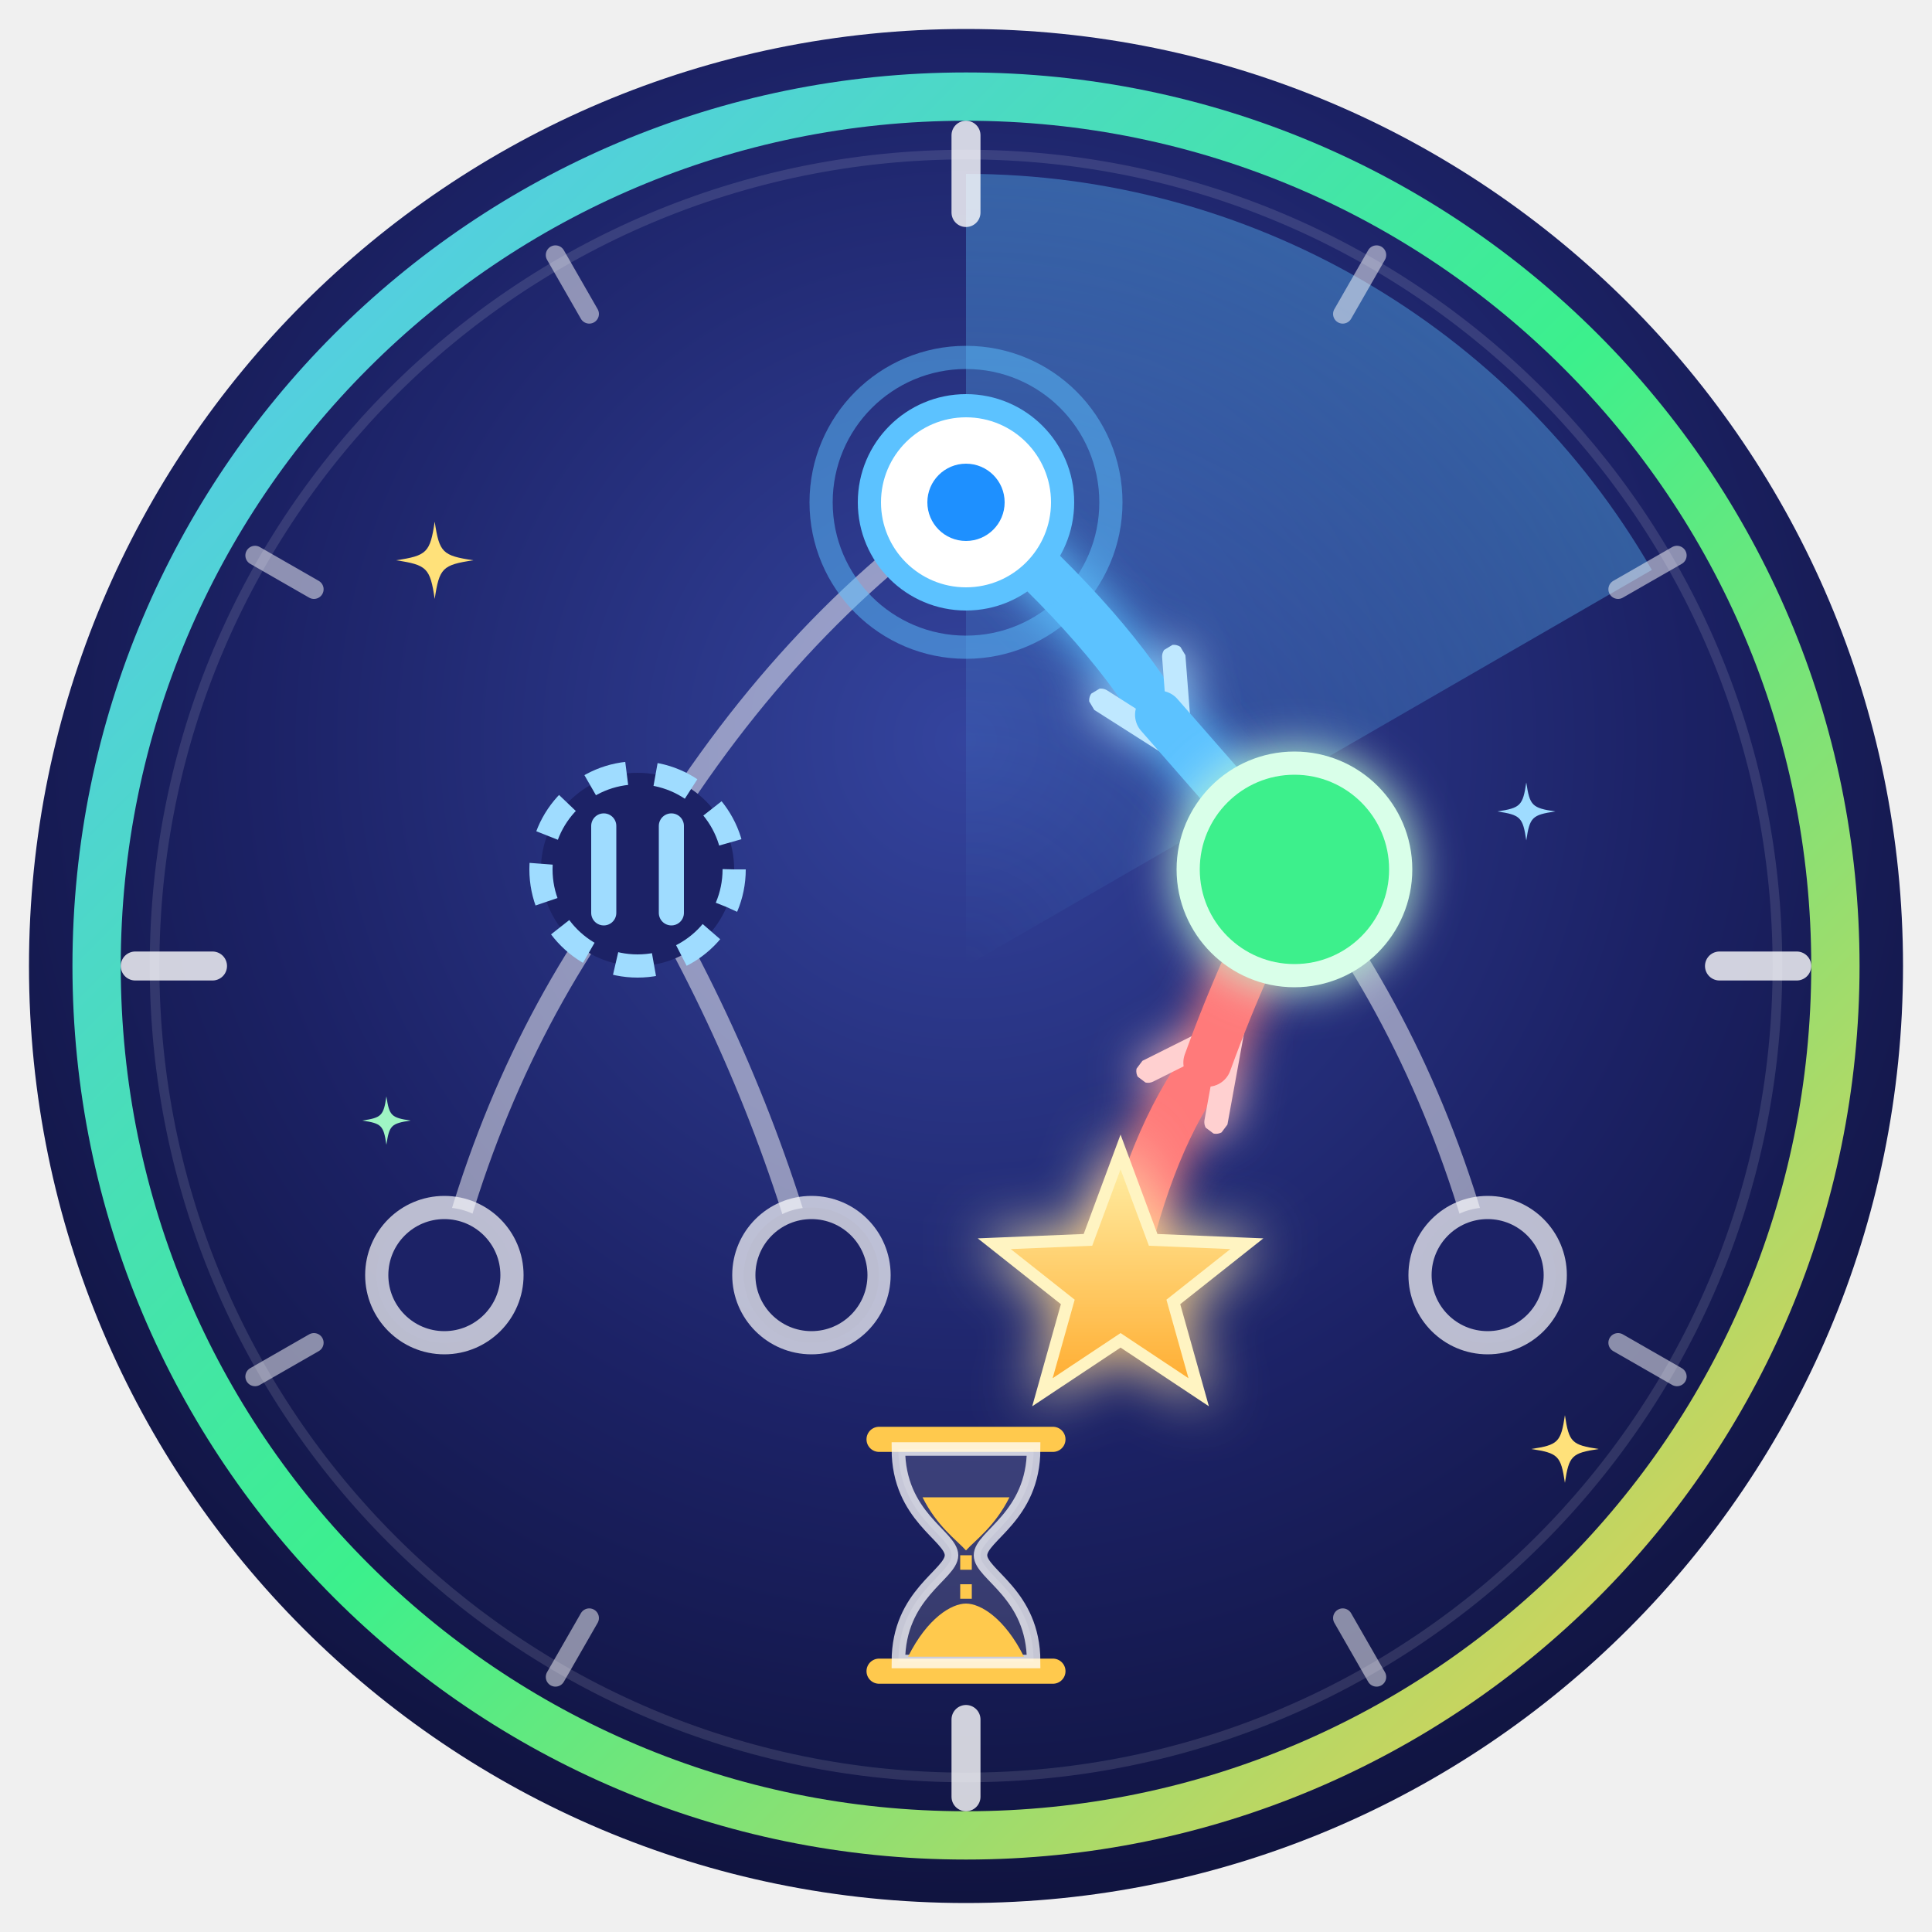
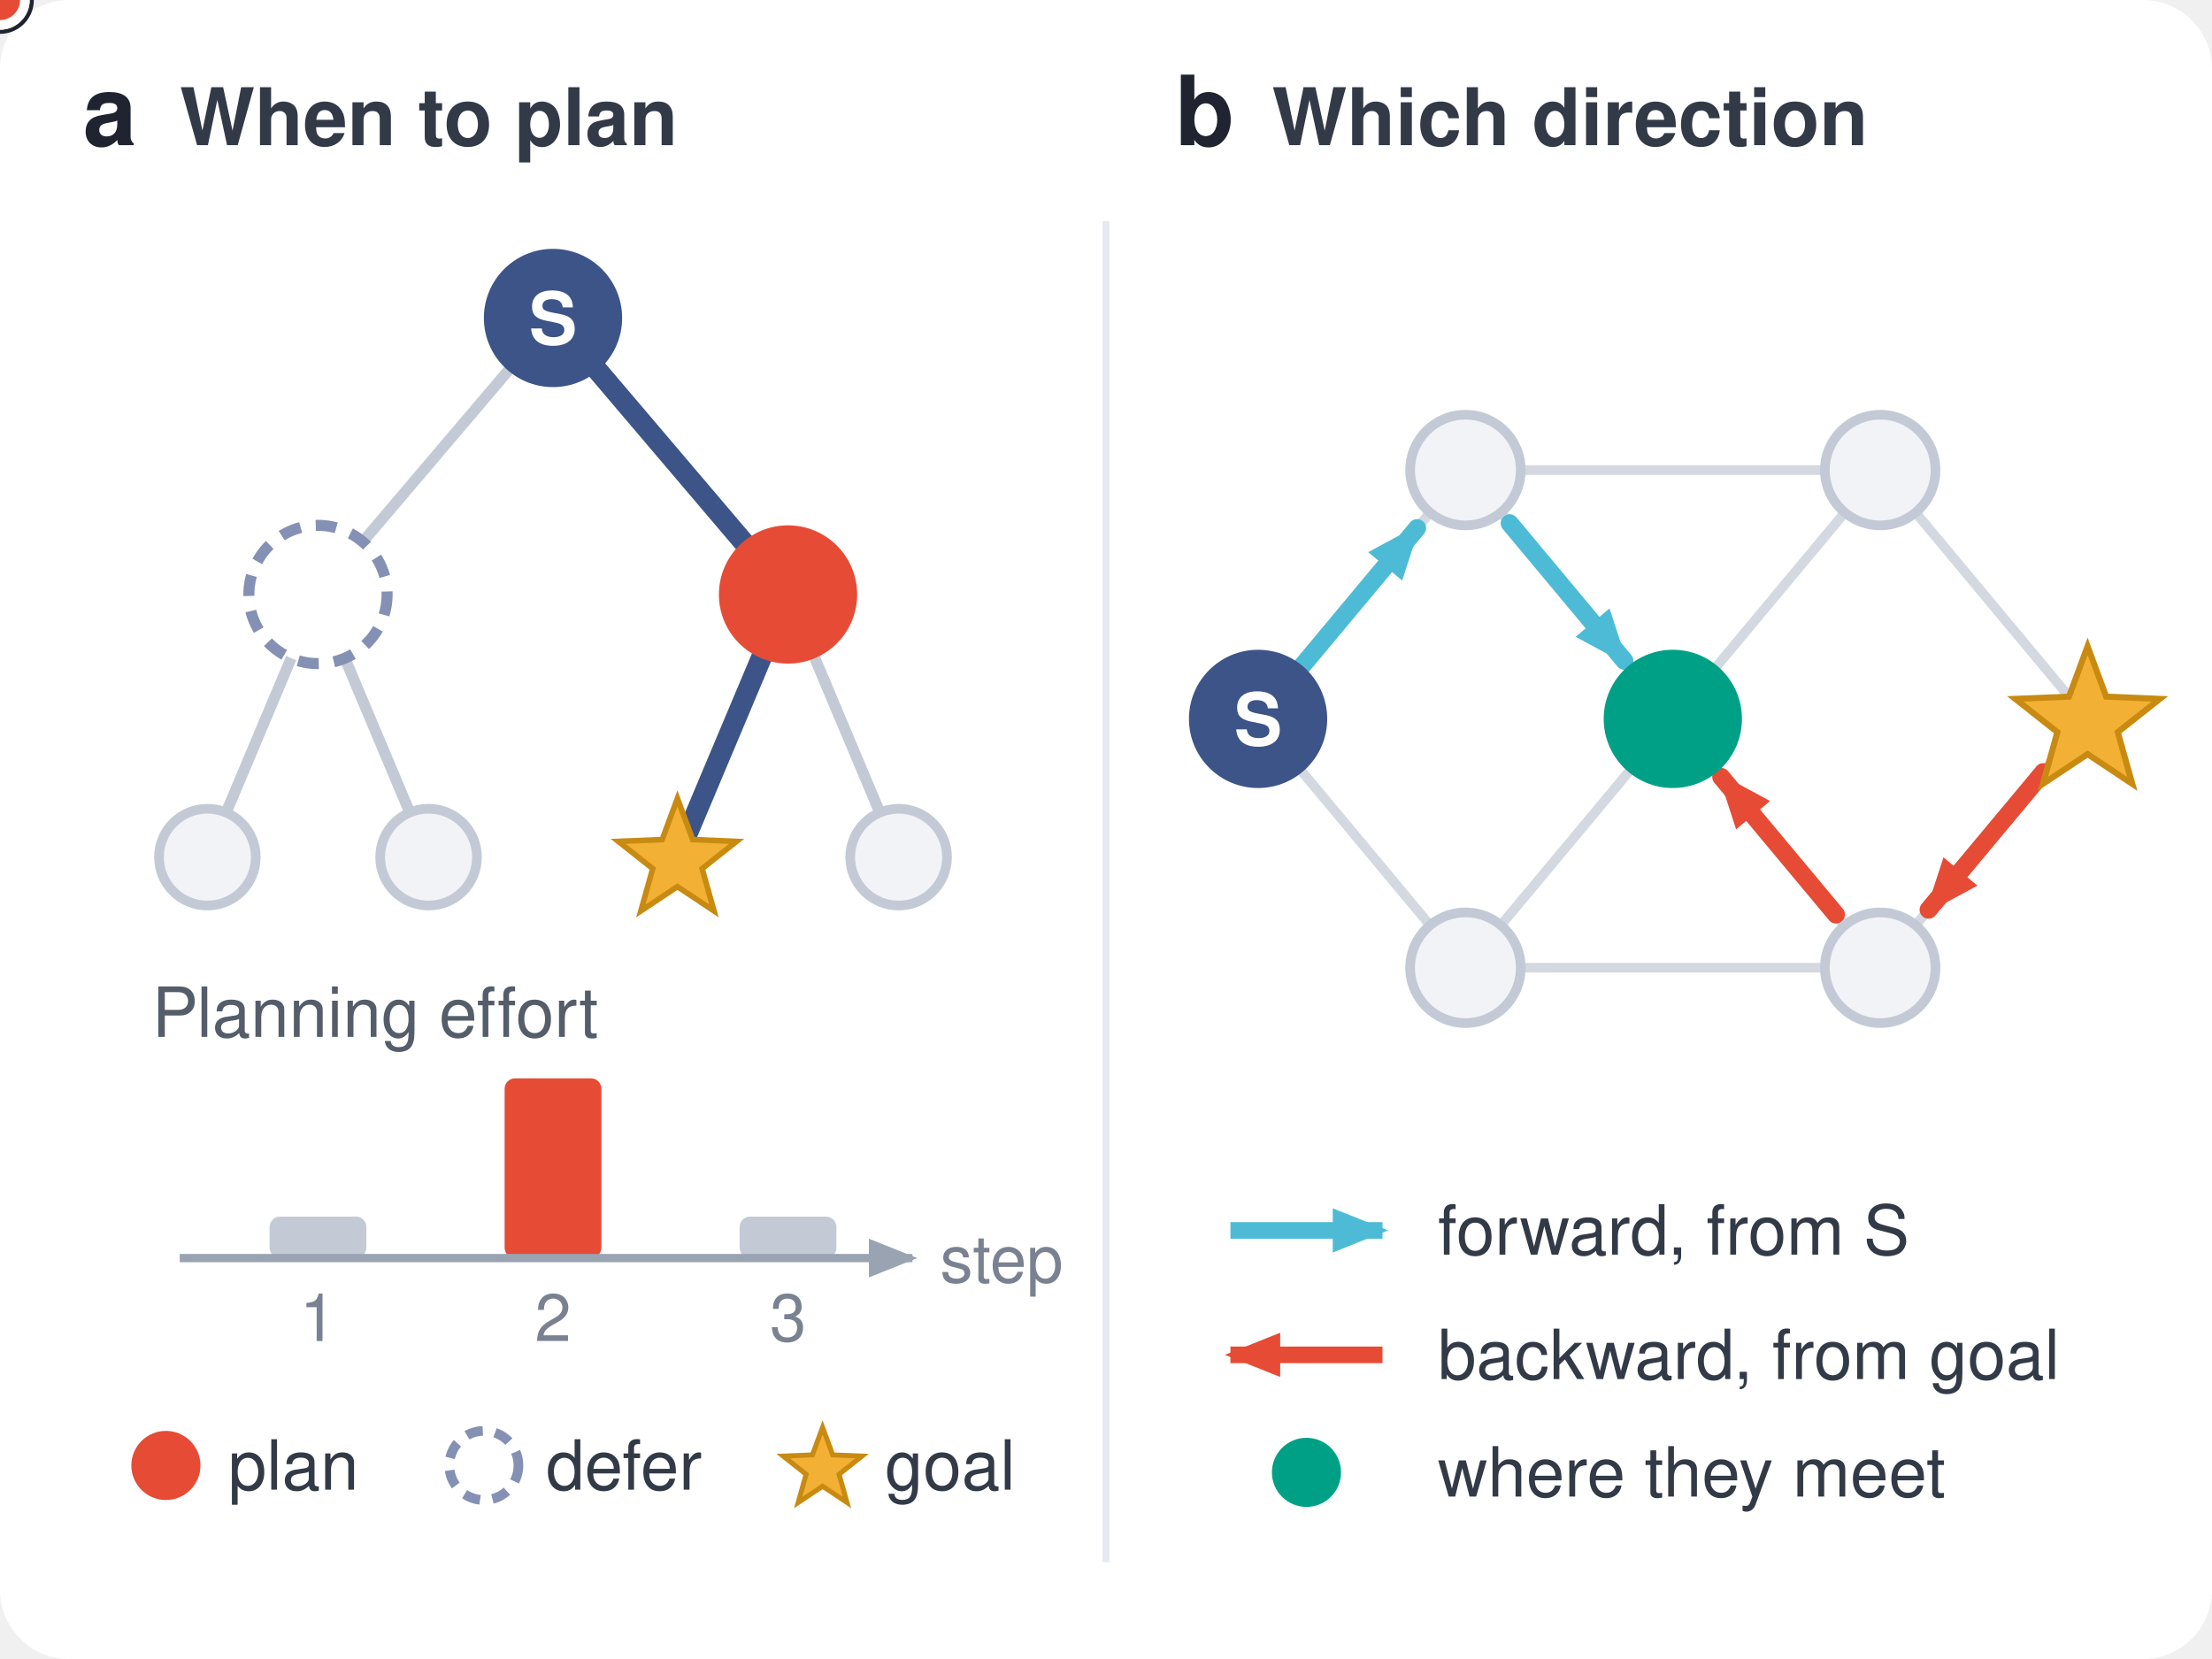
- <svg xmlns="http://www.w3.org/2000/svg" viewBox="0 0 200 200" width="200" height="200">
+ <svg xmlns="http://www.w3.org/2000/svg" viewBox="0 0 320 240" width="320" height="240" font-family="'Helvetica Neue', Helvetica, Arial, sans-serif">
  <defs>
-     <radialGradient id="pe-bg" cx="50%" cy="38%" r="68%">
-       <stop offset="0" stop-color="#34449e" />
-       <stop offset=".55" stop-color="#1c2266" />
-       <stop offset="1" stop-color="#0d1036" />
-     </radialGradient>
-     <linearGradient id="pe-ring" x1="0" y1="0" x2="1" y2="1">
-       <stop offset="0" stop-color="#5cc2ff" />
-       <stop offset=".5" stop-color="#3cf08c" />
-       <stop offset="1" stop-color="#ffc94d" />
-     </linearGradient>
-     <linearGradient id="pe-gold" x1="0" y1="0" x2="0" y2="1">
-       <stop offset="0" stop-color="#fff0a8" />
-       <stop offset="1" stop-color="#ffab2e" />
-     </linearGradient>
-     <radialGradient id="pe-sweep" cx="100" cy="100" r="82" gradientUnits="userSpaceOnUse">
-       <stop offset="0" stop-color="#5cc2ff" stop-opacity="0" />
-       <stop offset="1" stop-color="#5cc2ff" stop-opacity=".38" />
-     </radialGradient>
-     <filter id="pe-glow" x="-60%" y="-60%" width="220%" height="220%">
-       <feGaussianBlur stdDeviation="2.4" result="b" />
-       <feMerge>
-         <feMergeNode in="b" />
-         <feMergeNode in="SourceGraphic" />
-       </feMerge>
-     </filter>
-     <marker id="pe-fwd" viewBox="0 0 10 10" refX="5" refY="5" markerUnits="userSpaceOnUse" markerWidth="11" markerHeight="11" orient="auto">
-       <path d="M1 1 L9 5 L1 9" fill="none" stroke="#bfe8ff" stroke-width="2.2" stroke-linecap="round" stroke-linejoin="round" />
+     <marker id="pe-blue" viewBox="0 0 10 10" refX="9" refY="5" markerUnits="userSpaceOnUse" markerWidth="8" markerHeight="8" orient="auto">
+       <path d="M0 1 L10 5 L0 9 Z" fill="#4DBBD5" />
    </marker>
-     <marker id="pe-bwd" viewBox="0 0 10 10" refX="5" refY="5" markerUnits="userSpaceOnUse" markerWidth="11" markerHeight="11" orient="auto">
-       <path d="M1 1 L9 5 L1 9" fill="none" stroke="#ffd0d0" stroke-width="2.2" stroke-linecap="round" stroke-linejoin="round" />
+     <marker id="pe-red" viewBox="0 0 10 10" refX="9" refY="5" markerUnits="userSpaceOnUse" markerWidth="8" markerHeight="8" orient="auto">
+       <path d="M0 1 L10 5 L0 9 Z" fill="#E64B35" />
    </marker>
-     <path id="pe-star" d="M0 -11 L2.7 -3.72 L10.46 -3.4 L4.37 1.42 L6.47 8.9 L0 4.6 L-6.47 8.9 L-4.37 1.42 L-10.46 -3.4 L-2.7 -3.72 Z" />
-     <path id="pe-spark" d="M0 -5 C0.6 -1 1 -0.6 5 0 C1 0.6 0.6 1 0 5 C-0.6 1 -1 0.6 -5 0 C-1 -0.6 -0.6 -1 0 -5 Z" />
+     <marker id="pe-grey" viewBox="0 0 10 10" refX="9" refY="5" markerUnits="userSpaceOnUse" markerWidth="7" markerHeight="7" orient="auto">
+       <path d="M0 1 L10 5 L0 9 Z" fill="#9AA3B2" />
+     </marker>
+     <path id="pe-star" d="M0 -1 L0.245 -0.338 L0.951 -0.309 L0.397 0.129 L0.588 0.809 L0 0.418 L-0.588 0.809 L-0.397 0.129 L-0.951 -0.309 L-0.245 -0.338 Z" />
  </defs>
-   <circle cx="100" cy="100" r="97" fill="url(#pe-bg)" />
-   <path d="M100 100 L100 18 A82 82 0 0 1 171 59 Z" fill="url(#pe-sweep)">
-     <animateTransform attributeName="transform" type="rotate" from="0 100 100" to="360 100 100" dur="24s" repeatCount="indefinite" />
-   </path>
-   <circle cx="100" cy="100" r="90" fill="none" stroke="url(#pe-ring)" stroke-width="5" />
-   <circle cx="100" cy="100" r="84" fill="none" stroke="#ffffff" stroke-opacity=".12" stroke-width="1" />
-   <g stroke="#ffffff" stroke-linecap="round">
-     <path d="M100 22 V14 M178 100 H186 M100 178 V186 M22 100 H14" stroke-width="3" stroke-opacity=".8" />
-     <path d="M139 32.5 L142.5 26.4 M167.5 61 L173.6 57.5 M167.5 139 L173.6 142.5 M139 167.5 L142.5 173.6 M61 167.5 L57.5 173.6 M32.5 139 L26.4 142.5 M32.5 61 L26.4 57.5 M61 32.5 L57.5 26.4" stroke-width="2" stroke-opacity=".5" />
+   <rect width="320" height="240" rx="10" fill="#ffffff" />
+   <path d="M160 32 V226" stroke="#E6EAF0" stroke-width="1" />
+   <text x="12" y="21" font-size="14" font-weight="700" fill="#1f2430">a</text>
+   <text x="26" y="21" font-size="11.5" font-weight="600" fill="#333a47">When to plan</text>
+   <g stroke="#C3CAD6" stroke-width="1.6" stroke-linecap="round">
+     <path d="M80 46 L46 86 M46 86 L30 124 M46 86 L62 124 M114 86 L130 124" />
  </g>
-   <g fill="#ffe17a">
-     <use href="#pe-spark" transform="translate(45 58) scale(.8)" />
-     <use href="#pe-spark" transform="translate(158 84) scale(.6)" fill="#9fdcff" />
-     <use href="#pe-spark" transform="translate(40 116) scale(.5)" fill="#9ff5c4" />
-     <use href="#pe-spark" transform="translate(162 150) scale(.7)" />
+   <path d="M80 46 L114 86 L98 124" fill="none" stroke="#3C5488" stroke-width="3" stroke-linecap="round" stroke-linejoin="round" />
+   <circle cx="114" cy="86" r="10" fill="none" stroke="#E64B35" stroke-width="1.6" opacity="0">
+     <animate attributeName="r" values="10;10;19;19" keyTimes="0;0.3;0.56;1" dur="4s" repeatCount="indefinite" />
+     <animate attributeName="opacity" values="0;0.85;0;0" keyTimes="0;0.3;0.56;1" dur="4s" repeatCount="indefinite" />
+   </circle>
+   <circle cx="46" cy="86" r="10" fill="#ffffff" stroke="#8491B4" stroke-width="1.6" stroke-dasharray="3 2.2" />
+   <circle cx="114" cy="86" r="10" fill="#E64B35" />
+   <g fill="#F1F3F7" stroke="#C3CAD6" stroke-width="1.4">
+     <circle cx="30" cy="124" r="7" />
+     <circle cx="62" cy="124" r="7" />
+     <circle cx="130" cy="124" r="7" />
  </g>
-   <g fill="none" stroke="#ffffff" stroke-opacity=".5" stroke-width="2.2" stroke-linecap="round">
-     <path d="M100 52 Q80 66 66 90" />
-     <path d="M66 90 Q52 108 46 132" />
-     <path d="M66 90 Q78 110 84 132" />
-     <path d="M134 90 Q148 108 154 132" />
+   <use href="#pe-star" transform="translate(98 124.5) scale(9)" fill="#F2B134" stroke="#C98A12" stroke-width="0.09" />
+   <circle cx="80" cy="46" r="10" fill="#3C5488" />
+   <text x="80" y="49.8" font-size="10.5" font-weight="700" fill="#ffffff" text-anchor="middle">S</text>
+   <circle r="4" fill="#ffffff" stroke="#1f2430" stroke-width="1.8">
+     <animateMotion path="M80 46 L114 86 L98 124" keyPoints="0;0.545;0.545;1;1" keyTimes="0;0.3;0.56;0.8;1" calcMode="linear" dur="4s" repeatCount="indefinite" />
+   </circle>
+   <text x="22" y="150" font-size="10" fill="#555d6b">Planning effort</text>
+   <rect x="39" y="176" width="14" height="6" rx="1.5" fill="#C3CAD6" />
+   <rect x="73" y="156" width="14" height="26" rx="1.5" fill="#E64B35" />
+   <rect x="107" y="176" width="14" height="6" rx="1.5" fill="#C3CAD6" />
+   <path d="M26 182 H132" stroke="#9AA3B2" stroke-width="1.2" marker-end="url(#pe-grey)" />
+   <g font-size="9.5" fill="#7a8291" text-anchor="middle">
+     <text x="46" y="194">1</text>
+     <text x="80" y="194">2</text>
+     <text x="114" y="194">3</text>
  </g>
-   <g fill="none" stroke-linecap="round" filter="url(#pe-glow)">
-     <path d="M100 52 Q114 64 120 74" stroke="#5cc2ff" stroke-width="5" marker-end="url(#pe-fwd)" />
-     <path d="M120 74 Q127 82 134 90" stroke="#5cc2ff" stroke-width="5" />
-     <path d="M116 132 Q119 118 125 110" stroke="#ff7a7a" stroke-width="5" marker-end="url(#pe-bwd)" />
-     <path d="M125 110 Q129 99 134 90" stroke="#ff7a7a" stroke-width="5" />
+   <text x="136" y="185.5" font-size="9.5" fill="#7a8291">step</text>
+   <g font-size="10" fill="#333a47">
+     <circle cx="24" cy="212" r="5" fill="#E64B35" />
+     <text x="33" y="215.5">plan</text>
+     <circle cx="70" cy="212" r="5" fill="#ffffff" stroke="#8491B4" stroke-width="1.4" stroke-dasharray="2.4 1.8" />
+     <text x="79" y="215.5">defer</text>
+     <use href="#pe-star" transform="translate(119 212.5) scale(6)" fill="#F2B134" stroke="#C98A12" stroke-width="0.12" />
+     <text x="128" y="215.5">goal</text>
  </g>
-   <g stroke-width="2.4">
-     <circle cx="100" cy="52" r="15" fill="none" stroke="#5cc2ff" stroke-opacity=".5">
-       <animate attributeName="r" values="11;19;11" dur="3s" repeatCount="indefinite" />
-       <animate attributeName="stroke-opacity" values=".7;0;.7" dur="3s" repeatCount="indefinite" />
-     </circle>
-     <circle cx="100" cy="52" r="10" fill="#ffffff" stroke="#5cc2ff" />
-     <circle cx="100" cy="52" r="4" fill="#1e90ff" />
-     <circle cx="66" cy="90" r="10" fill="#1c2266" stroke="#9fdcff" stroke-dasharray="4 3" />
-     <path d="M62.5 85.5 V94.5 M69.5 85.5 V94.5" stroke="#9fdcff" stroke-width="2.6" stroke-linecap="round" />
-     <circle cx="134" cy="90" r="11" fill="#3cf08c" stroke="#d9ffe9" filter="url(#pe-glow)" />
-     <circle cx="46" cy="132" r="7" fill="#1c2266" stroke="#ffffff" stroke-opacity=".7" />
-     <circle cx="84" cy="132" r="7" fill="#1c2266" stroke="#ffffff" stroke-opacity=".7" />
-     <circle cx="154" cy="132" r="7" fill="#1c2266" stroke="#ffffff" stroke-opacity=".7" />
+   <text x="170" y="21" font-size="14" font-weight="700" fill="#1f2430">b</text>
+   <text x="184" y="21" font-size="11.5" font-weight="600" fill="#333a47">Which direction</text>
+   <g stroke="#D3D8E1" stroke-width="1.4">
+     <path d="M182 104 L212 68 M182 104 L212 140 M212 68 L242 104 M212 140 L242 104 M242 104 L272 68 M242 104 L272 140 M272 68 L302 104 M272 140 L302 104 M212 68 H272 M212 140 H272" />
  </g>
-   <use href="#pe-star" transform="translate(116 133) scale(1.25)" fill="url(#pe-gold)" stroke="#fff4c2" stroke-width="1" filter="url(#pe-glow)" />
-   <g transform="translate(100 161)">
-     <path d="M-9 -12 H9 M-9 12 H9" stroke="#ffc94d" stroke-width="2.6" stroke-linecap="round" />
-     <path d="M-7 -11 C-7 -4 -1.5 -2 -1.5 0 C-1.5 2 -7 4 -7 11 H7 C7 4 1.5 2 1.5 0 C1.5 -2 7 -4 7 -11 Z" fill="#ffffff" fill-opacity=".14" stroke="#ffffff" stroke-opacity=".75" stroke-width="1.4" />
-     <path d="M-4.5 -6 C-3 -3 -1 -1.6 0 -0.5 C1 -1.6 3 -3 4.5 -6 Z" fill="#ffc94d" />
-     <path d="M0 0 V9" stroke="#ffc94d" stroke-width="1.2" stroke-dasharray="1.5 1.5">
-       <animate attributeName="stroke-dashoffset" values="0;-6" dur="1s" repeatCount="indefinite" />
-     </path>
-     <path d="M-6 10.5 C-4 6.5 -1.5 5 0 5 C1.5 5 4 6.5 6 10.5 Z" fill="#ffc94d" />
+   <g fill="none" stroke-width="2.6" stroke-linecap="round">
+     <path d="M188.4 96.3 L205 76.4" stroke="#4DBBD5" marker-end="url(#pe-blue)" />
+     <path d="M218.4 75.7 L235 95.6" stroke="#4DBBD5" marker-end="url(#pe-blue)" />
+     <path d="M295.6 111.7 L279 131.6" stroke="#E64B35" marker-end="url(#pe-red)" />
+     <path d="M265.6 132.3 L249 112.4" stroke="#E64B35" marker-end="url(#pe-red)" />
+   </g>
+   <circle cx="242" cy="104" r="10" fill="none" stroke="#00A087" stroke-width="1.6" opacity="0">
+     <animate attributeName="r" values="10;10;20;20" keyTimes="0;0.6;0.9;1" dur="3s" repeatCount="indefinite" />
+     <animate attributeName="opacity" values="0;0.9;0;0" keyTimes="0;0.6;0.9;1" dur="3s" repeatCount="indefinite" />
+   </circle>
+   <g fill="#F1F3F7" stroke="#C3CAD6" stroke-width="1.4">
+     <circle cx="212" cy="68" r="8" />
+     <circle cx="212" cy="140" r="8" />
+     <circle cx="272" cy="68" r="8" />
+     <circle cx="272" cy="140" r="8" />
+   </g>
+   <circle cx="242" cy="104" r="10" fill="#00A087" />
+   <circle cx="182" cy="104" r="10" fill="#3C5488" />
+   <text x="182" y="107.8" font-size="10.5" font-weight="700" fill="#ffffff" text-anchor="middle">S</text>
+   <use href="#pe-star" transform="translate(302 104.5) scale(11)" fill="#F2B134" stroke="#C98A12" stroke-width="0.08" />
+   <circle r="3.6" fill="#4DBBD5" stroke="#ffffff" stroke-width="1.4">
+     <animateMotion path="M182 104 L212 68 L242 104" keyPoints="0;1;1" keyTimes="0;0.6;1" calcMode="linear" dur="3s" repeatCount="indefinite" />
+   </circle>
+   <circle r="3.6" fill="#E64B35" stroke="#ffffff" stroke-width="1.4">
+     <animateMotion path="M302 104 L272 140 L242 104" keyPoints="0;1;1" keyTimes="0;0.6;1" calcMode="linear" dur="3s" repeatCount="indefinite" />
+   </circle>
+   <g font-size="10" fill="#333a47">
+     <path d="M178 178 H200" stroke="#4DBBD5" stroke-width="2.4" marker-end="url(#pe-blue)" />
+     <text x="208" y="181.5">forward, from S</text>
+     <path d="M200 196 H178" stroke="#E64B35" stroke-width="2.4" marker-end="url(#pe-red)" />
+     <text x="208" y="199.5">backward, from goal</text>
+     <circle cx="189" cy="213" r="5" fill="#00A087" />
+     <text x="208" y="216.5">where they meet</text>
  </g>
</svg>
